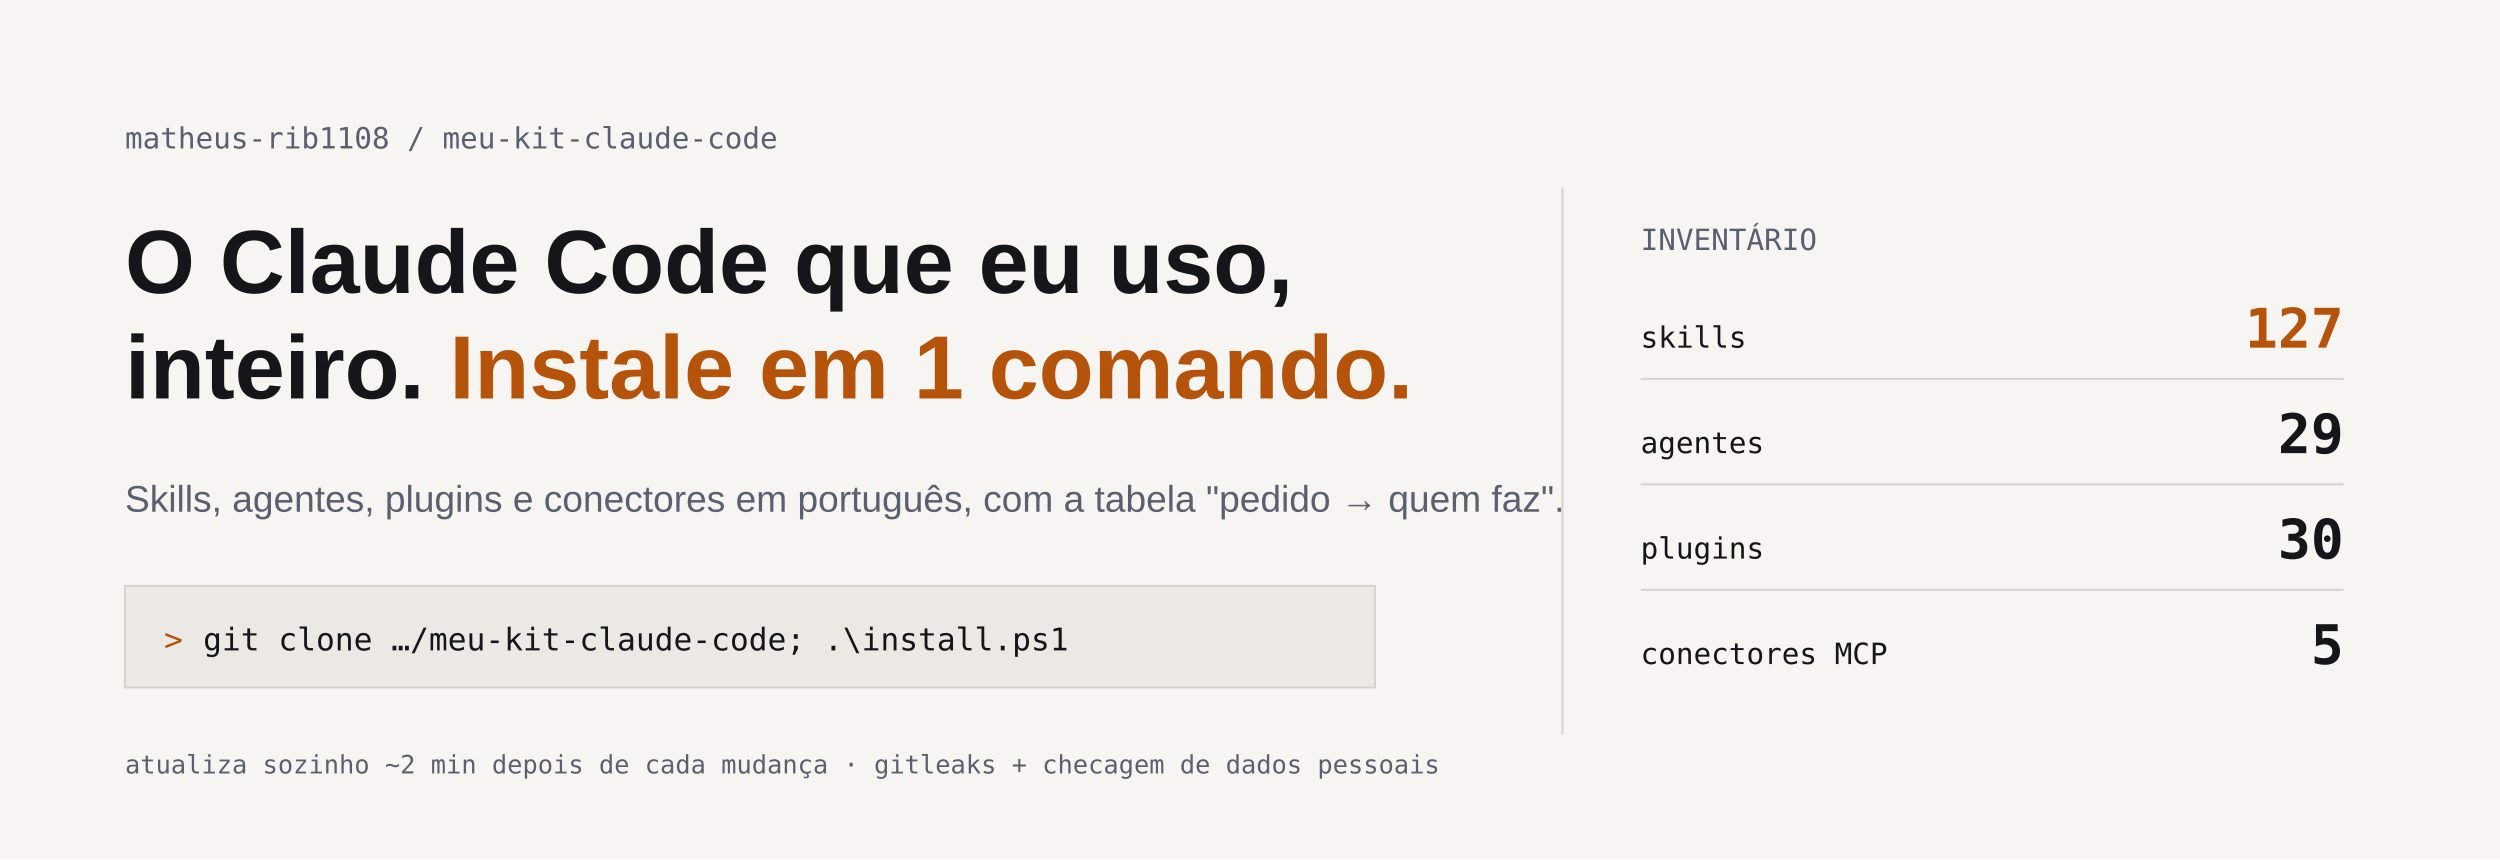
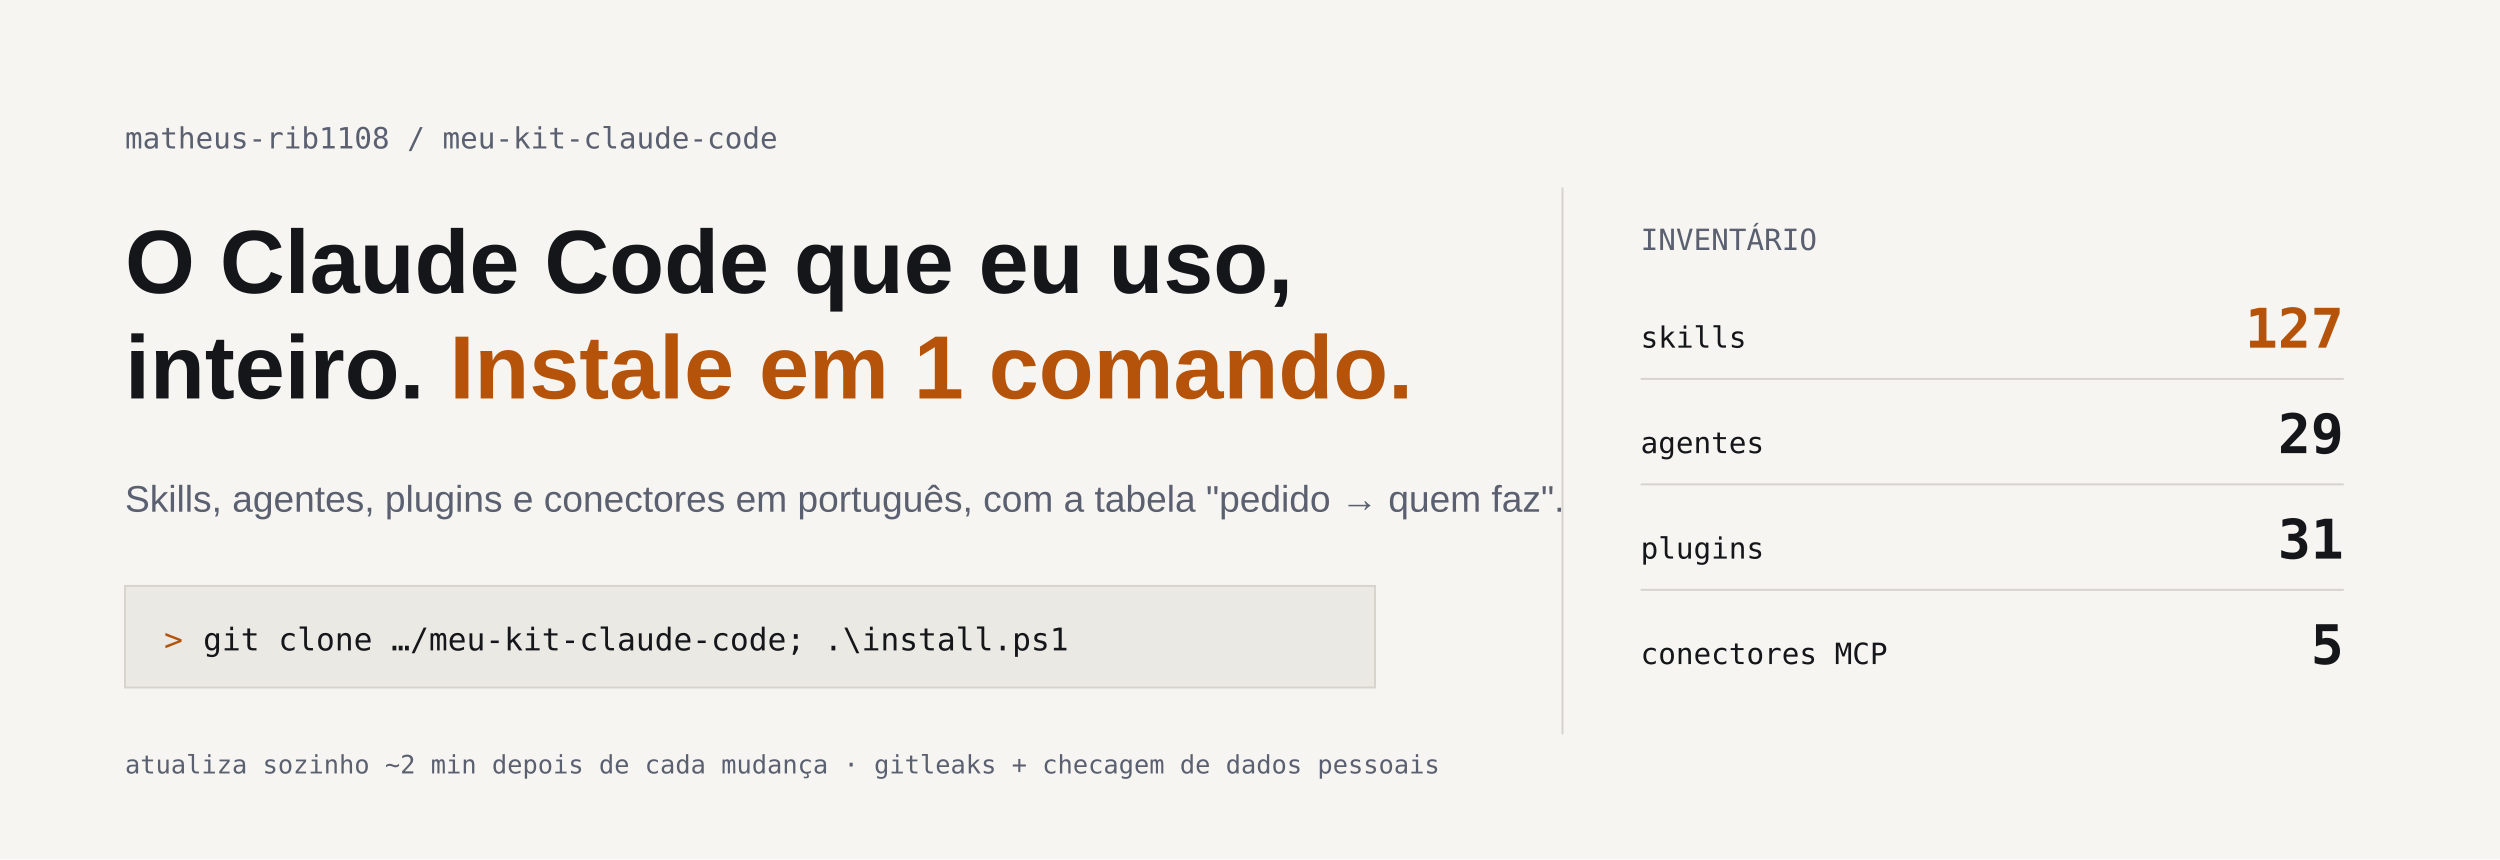
- <svg xmlns="http://www.w3.org/2000/svg" viewBox="0 0 1280 440" width="1280" height="440" role="img" aria-label="Meu kit do Claude Code: 127 skills, 29 agentes, 30 plugins, 5 conectores MCP">
+ <svg xmlns="http://www.w3.org/2000/svg" viewBox="0 0 1280 440" width="1280" height="440" role="img" aria-label="Meu kit do Claude Code: 127 skills, 29 agentes, 31 plugins, 5 conectores MCP">
  <rect width="1280" height="440" fill="#f6f5f2" />
  <text x="64" y="76" font-family="'JetBrains Mono','Cascadia Code',Consolas,'DejaVu Sans Mono',monospace" font-size="15" fill="#5b6070">matheus-rib1108 / meu-kit-claude-code</text>
  <text x="64" y="150" font-family="'Inter Tight','Segoe UI','Helvetica Neue',Arial,sans-serif" font-size="46" font-weight="700" fill="#14161a">O Claude Code que eu uso,</text>
  <text x="64" y="204" font-family="'Inter Tight','Segoe UI','Helvetica Neue',Arial,sans-serif" font-size="46" font-weight="700" fill="#14161a">inteiro. <tspan fill="#b45309">Instale em 1 comando.</tspan>
  </text>
  <text x="64" y="262" font-family="'Inter Tight','Segoe UI','Helvetica Neue',Arial,sans-serif" font-size="19" fill="#5b6070">Skills, agentes, plugins e conectores em português, com a tabela "pedido → quem faz".</text>
  <rect x="64" y="300" width="640" height="52" fill="#ebe9e4" stroke="#d6d3cc" />
  <text x="84" y="333" font-family="'JetBrains Mono','Cascadia Code',Consolas,'DejaVu Sans Mono',monospace" font-size="16" fill="#b45309">&gt;</text>
  <text x="104" y="333" font-family="'JetBrains Mono','Cascadia Code',Consolas,'DejaVu Sans Mono',monospace" font-size="16" fill="#14161a">git clone …/meu-kit-claude-code; .\install.ps1</text>
  <text x="64" y="396" font-family="'JetBrains Mono','Cascadia Code',Consolas,'DejaVu Sans Mono',monospace" font-size="13" fill="#5b6070">atualiza sozinho ~2 min depois de cada mudança · gitleaks + checagem de dados pessoais</text>
  <line x1="800" y1="96" x2="800" y2="376" stroke="#d6d3cc" />
  <text x="840" y="128" font-family="'JetBrains Mono','Cascadia Code',Consolas,'DejaVu Sans Mono',monospace" font-size="15" fill="#5b6070">INVENTÁRIO</text>
  <text x="840" y="178" font-family="'JetBrains Mono','Cascadia Code',Consolas,'DejaVu Sans Mono',monospace" font-size="15" fill="#14161a">skills</text>
  <text x="1200" y="178" text-anchor="end" font-family="'JetBrains Mono','Cascadia Code',Consolas,'DejaVu Sans Mono',monospace" font-size="28" font-weight="700" fill="#b45309">127</text>
  <line x1="840" y1="194" x2="1200" y2="194" stroke="#d6d3cc" />
  <text x="840" y="232" font-family="'JetBrains Mono','Cascadia Code',Consolas,'DejaVu Sans Mono',monospace" font-size="15" fill="#14161a">agentes</text>
  <text x="1200" y="232" text-anchor="end" font-family="'JetBrains Mono','Cascadia Code',Consolas,'DejaVu Sans Mono',monospace" font-size="28" font-weight="700" fill="#14161a">29</text>
  <line x1="840" y1="248" x2="1200" y2="248" stroke="#d6d3cc" />
  <text x="840" y="286" font-family="'JetBrains Mono','Cascadia Code',Consolas,'DejaVu Sans Mono',monospace" font-size="15" fill="#14161a">plugins</text>
-   <text x="1200" y="286" text-anchor="end" font-family="'JetBrains Mono','Cascadia Code',Consolas,'DejaVu Sans Mono',monospace" font-size="28" font-weight="700" fill="#14161a">30</text>
+   <text x="1200" y="286" text-anchor="end" font-family="'JetBrains Mono','Cascadia Code',Consolas,'DejaVu Sans Mono',monospace" font-size="28" font-weight="700" fill="#14161a">31</text>
  <line x1="840" y1="302" x2="1200" y2="302" stroke="#d6d3cc" />
  <text x="840" y="340" font-family="'JetBrains Mono','Cascadia Code',Consolas,'DejaVu Sans Mono',monospace" font-size="15" fill="#14161a">conectores MCP</text>
  <text x="1200" y="340" text-anchor="end" font-family="'JetBrains Mono','Cascadia Code',Consolas,'DejaVu Sans Mono',monospace" font-size="28" font-weight="700" fill="#14161a">5</text>
</svg>
